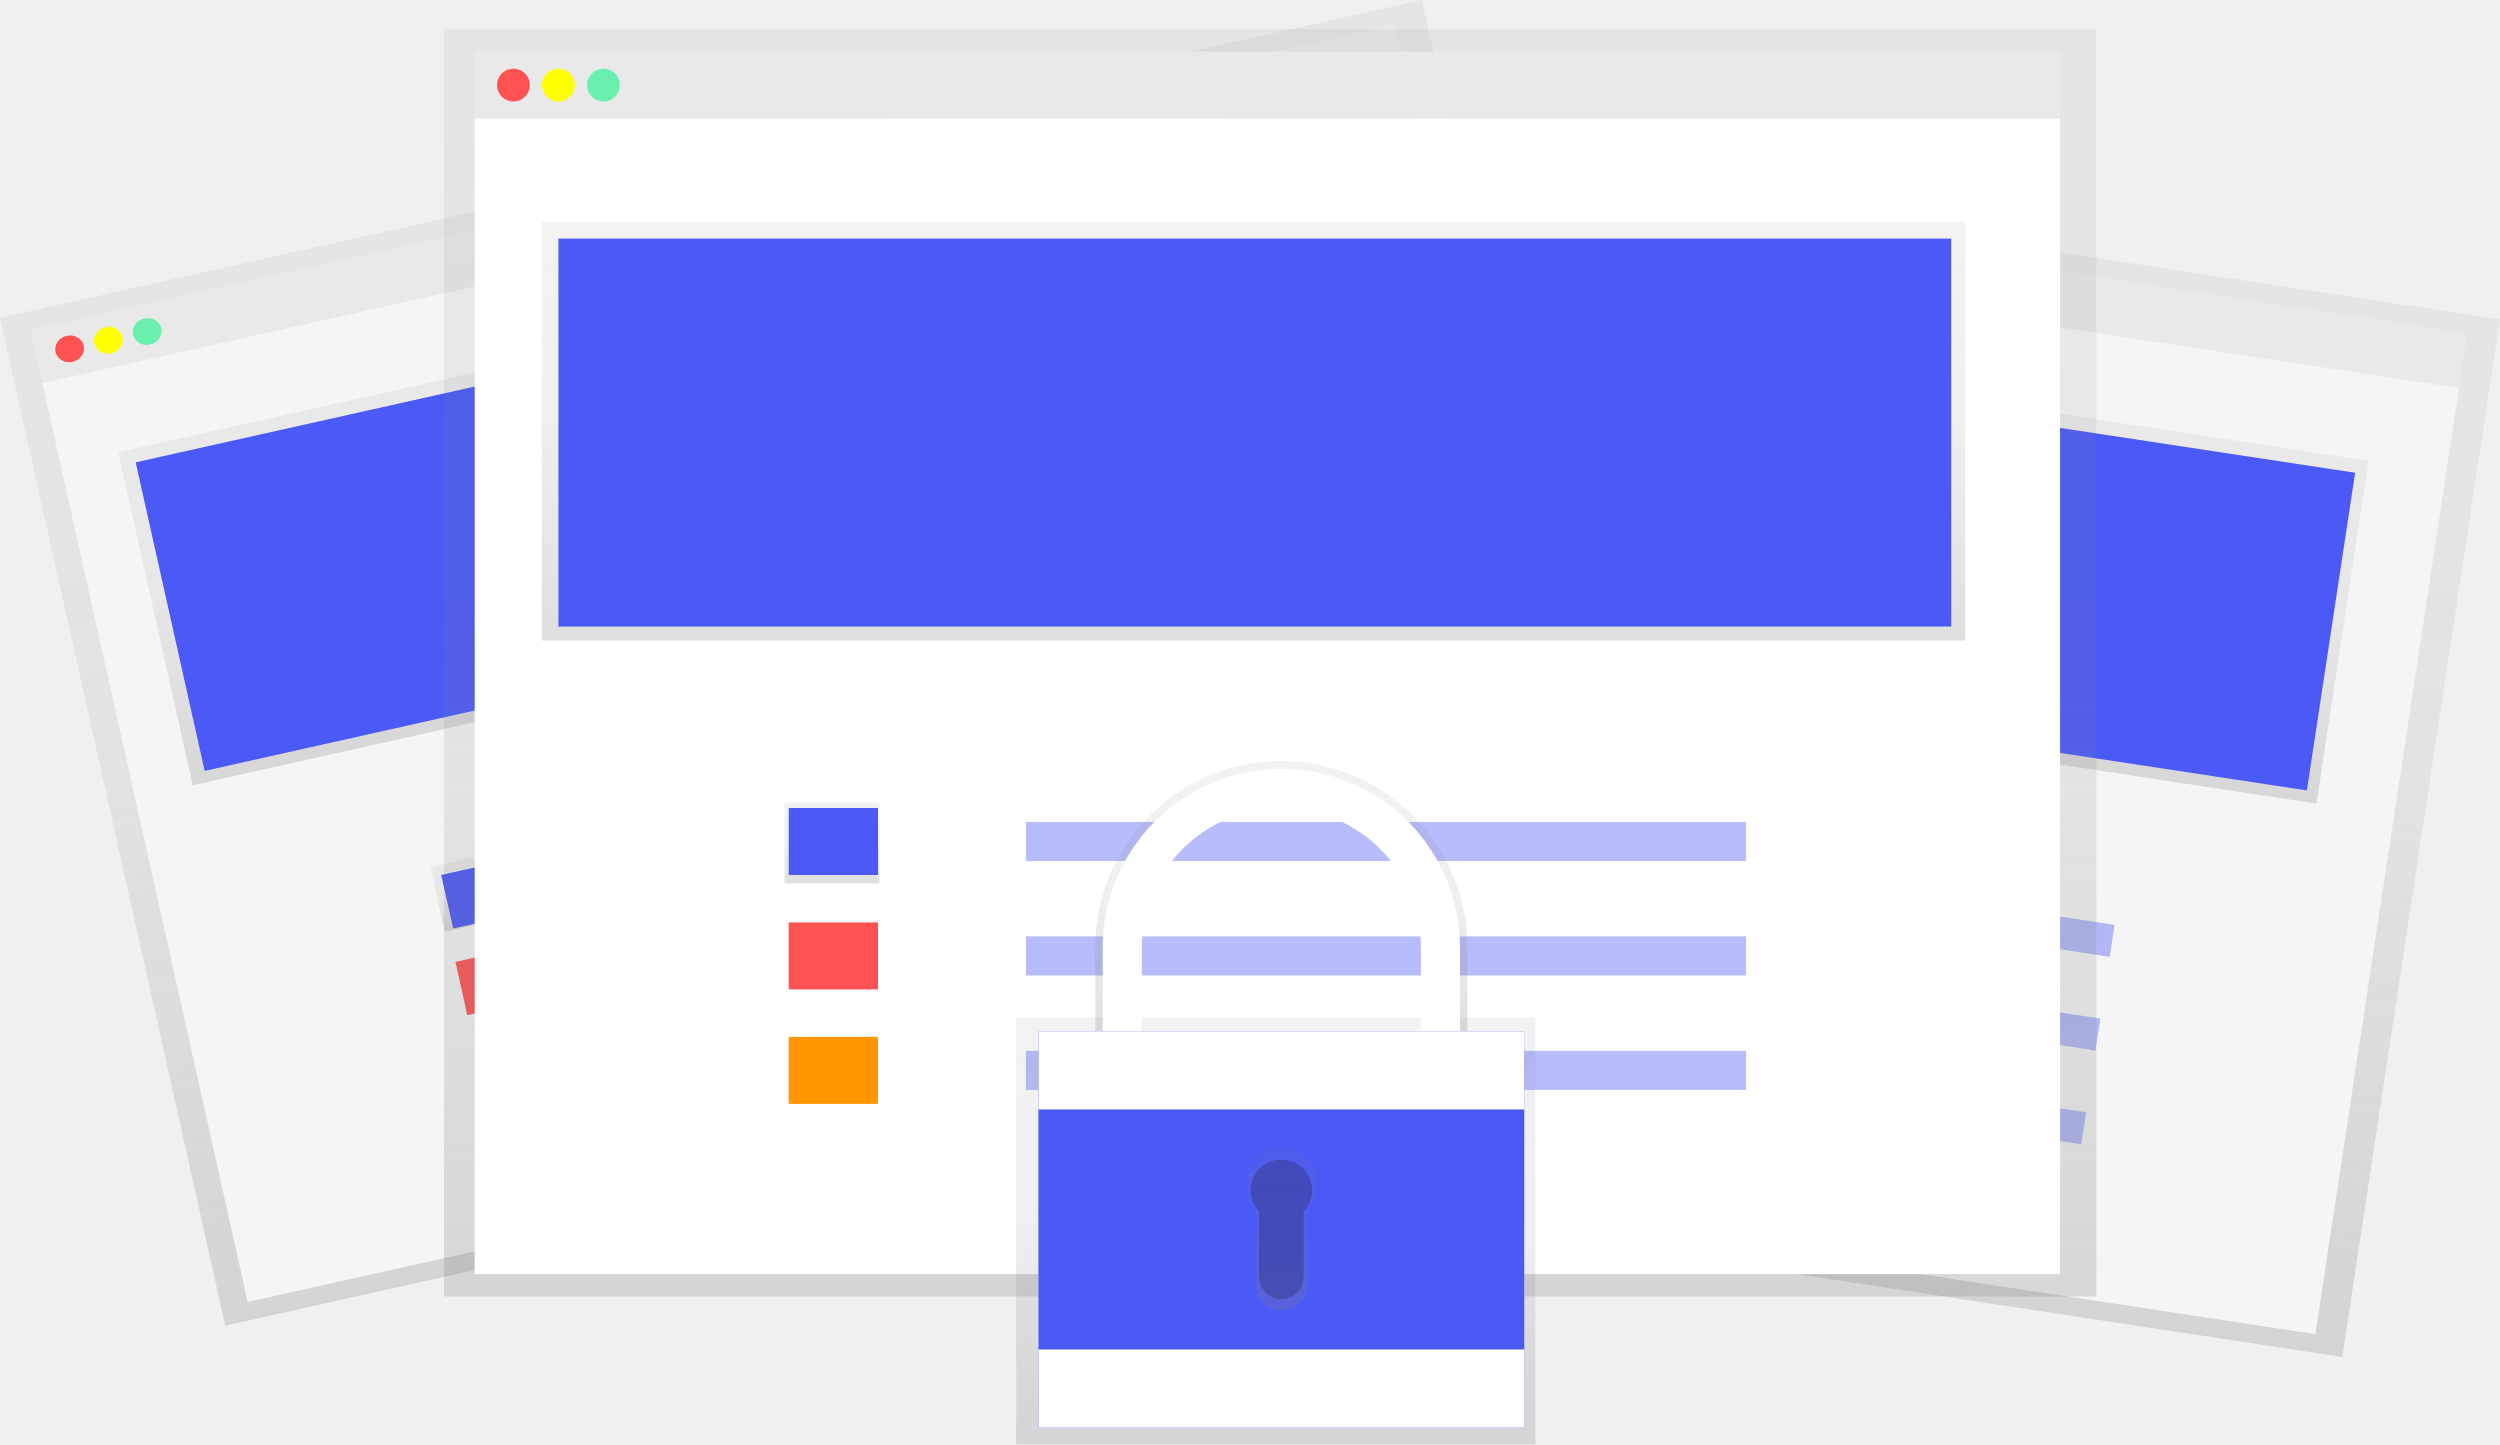
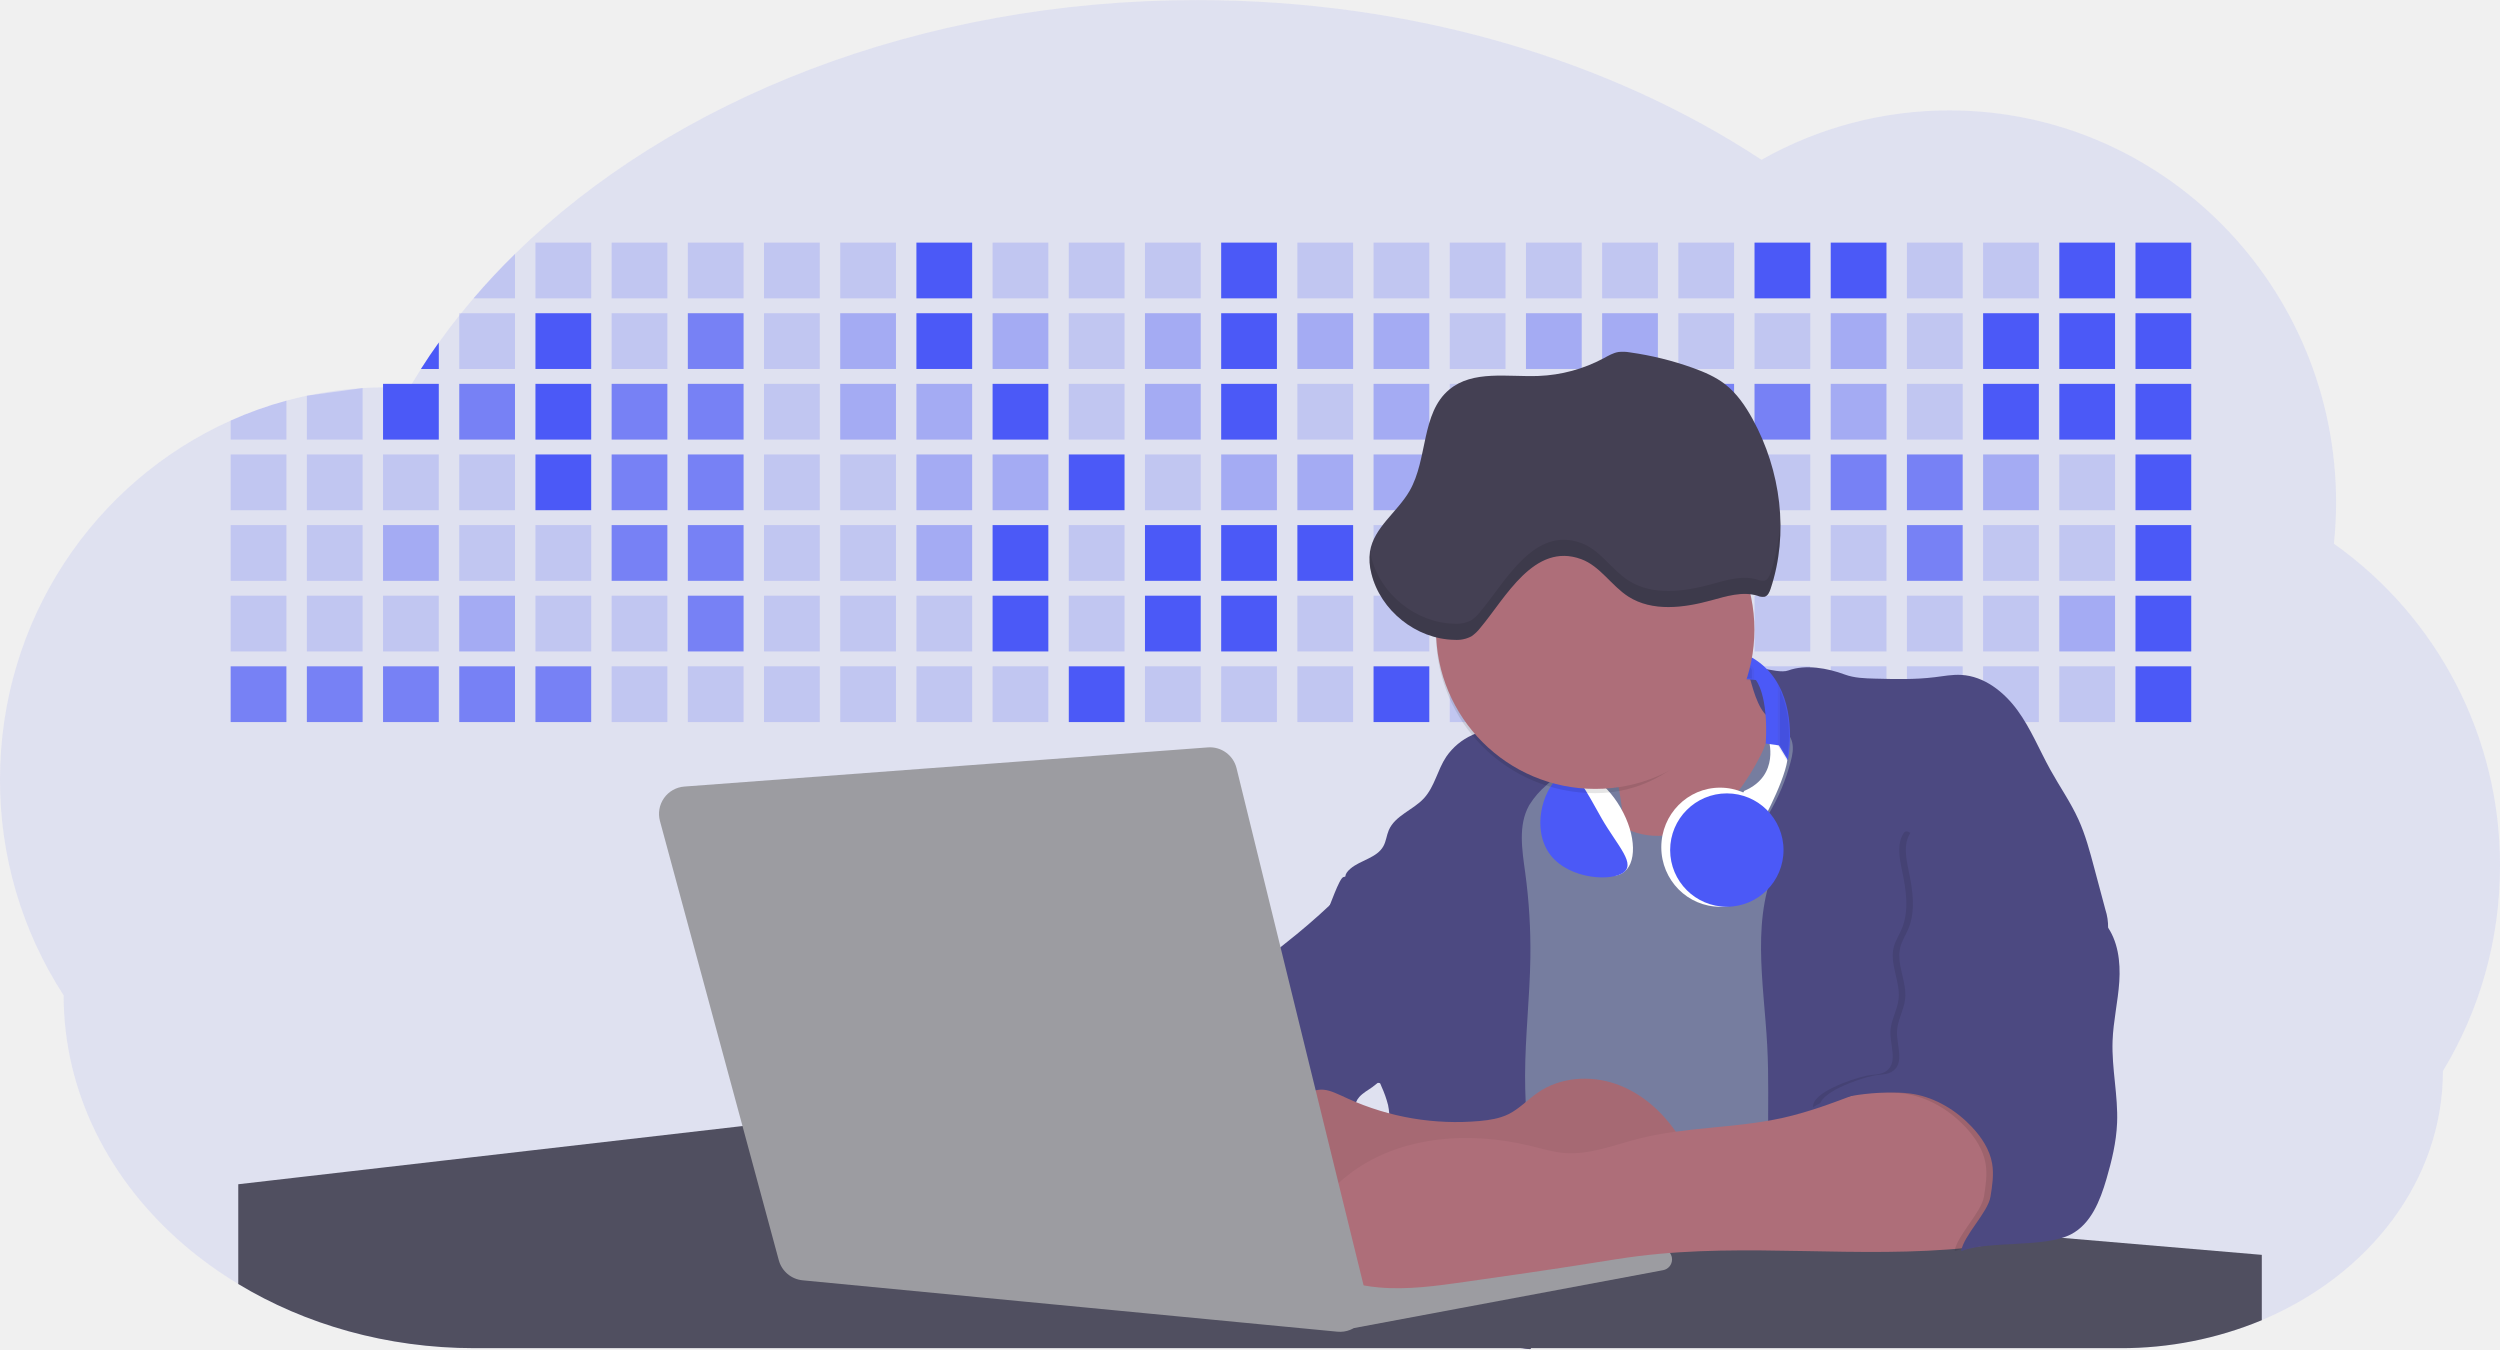
- <svg xmlns="http://www.w3.org/2000/svg" xmlns:xlink="http://www.w3.org/1999/xlink" id="ffa0e257-4b46-4632-a8d6-93195cbf254d" data-name="Layer 1" width="895.68" height="517.48" viewBox="0 0 895.68 517.48">
-   <defs>
-     <linearGradient id="74471b12-b6be-488b-b2aa-2815e91483d9" x1="790.94" y1="640.76" x2="790.94" y2="264.76" gradientTransform="translate(1229.99 -336.2) rotate(90)" gradientUnits="userSpaceOnUse">
-       <stop offset="0" stop-color="gray" stop-opacity="0.25" />
-       <stop offset="0.54" stop-color="gray" stop-opacity="0.12" />
-       <stop offset="1" stop-color="gray" stop-opacity="0.1" />
-     </linearGradient>
-     <linearGradient id="f5c756da-9879-448e-9194-9478f83d355f" x1="785.97" y1="446.14" x2="785.97" y2="321.91" gradientTransform="translate(1166.67 -399.94) rotate(90)" xlink:href="#74471b12-b6be-488b-b2aa-2815e91483d9" />
-     <linearGradient id="5c9be04e-db0f-4829-87c1-2cfa193e30b8" x1="660.92" y1="518.19" x2="660.92" y2="494.17" gradientTransform="translate(1146.84 -172.9) rotate(90)" xlink:href="#74471b12-b6be-488b-b2aa-2815e91483d9" />
-     <linearGradient id="b92f3a53-b4d2-4abd-916c-aeb632188996" x1="433.66" y1="605.23" x2="433.66" y2="235.23" gradientTransform="translate(13.58 8.51)" xlink:href="#74471b12-b6be-488b-b2aa-2815e91483d9" />
-     <linearGradient id="44577794-7f8e-40ae-89fc-019e5bfac17e" x1="428.36" y1="413.71" x2="428.36" y2="291.46" gradientTransform="translate(-1.05 11.3)" xlink:href="#74471b12-b6be-488b-b2aa-2815e91483d9" />
-     <linearGradient id="666bb7d3-84d0-4835-ad07-c313c2384f21" x1="295.22" y1="484.61" x2="295.22" y2="460.98" gradientTransform="translate(28.38 37.45)" xlink:href="#74471b12-b6be-488b-b2aa-2815e91483d9" />
-     <linearGradient id="59939605-05af-4a9a-9980-f700897f3f8b" x1="455.07" y1="464.48" x2="455.07" y2="10.48" gradientTransform="matrix(1, 0, 0, 1, 0, 0)" xlink:href="#74471b12-b6be-488b-b2aa-2815e91483d9" />
-     <linearGradient id="6c0ba2ee-2d81-48f4-b4cf-f21b525fcc13" x1="449.07" y1="229.48" x2="449.07" y2="79.48" gradientTransform="matrix(1, 0, 0, 1, 0, 0)" xlink:href="#74471b12-b6be-488b-b2aa-2815e91483d9" />
-     <linearGradient id="45b0c09d-2995-447e-8cb2-7f6b59b5e20c" x1="298.07" y1="316.48" x2="298.07" y2="287.48" gradientTransform="matrix(1, 0, 0, 1, 0, 0)" xlink:href="#74471b12-b6be-488b-b2aa-2815e91483d9" />
-     <linearGradient id="e5b0a96a-81f6-4370-afe3-5a7d6a35b55e" x1="457.07" y1="517.48" x2="457.07" y2="364.48" gradientTransform="matrix(1, 0, 0, 1, 0, 0)" xlink:href="#74471b12-b6be-488b-b2aa-2815e91483d9" />
-     <linearGradient id="a1850e5a-cf77-4889-926a-0125112ab273" x1="611.23" y1="564.74" x2="611.23" y2="464.74" gradientTransform="matrix(1, 0, 0, 1, 0, 0)" xlink:href="#74471b12-b6be-488b-b2aa-2815e91483d9" />
-     <linearGradient id="66998849-614e-4d8a-b9ff-f14bbc588ed8" x1="611.23" y1="660.74" x2="611.23" y2="602.74" gradientTransform="matrix(1, 0, 0, 1, 0, 0)" xlink:href="#74471b12-b6be-488b-b2aa-2815e91483d9" />
-   </defs>
-   <rect x="792.23" y="49.92" width="19.88" height="470.41" transform="translate(247.6 844.09) rotate(-81.36)" fill="#f5f5f5" />
-   <rect x="589.23" y="209.59" width="376" height="490.29" transform="translate(58.72 963.57) rotate(-81.36)" fill="url(#74471b12-b6be-488b-b2aa-2815e91483d9)" />
-   <rect x="603.48" y="229.23" width="342.87" height="470.41" transform="translate(47.16 969.52) rotate(-81.36)" fill="#f5f5f5" />
-   <circle cx="580.99" cy="251.51" r="4.86" transform="translate(92.88 596.86) rotate(-81.36)" fill="#ff5252" />
-   <circle cx="594.2" cy="253.52" r="4.86" transform="translate(102.12 611.62) rotate(-81.36)" fill="#ff0" />
-   <circle cx="607.41" cy="255.53" r="4.86" transform="translate(111.36 626.39) rotate(-81.36)" fill="#69f0ae" />
-   <rect x="720.53" y="174.84" width="124.23" height="422.38" transform="translate(131.25 910.54) rotate(-81.36)" fill="url(#f5c756da-9879-448e-9194-9478f83d355f)" />
-   <rect x="576.36" y="328.95" width="413.27" height="115.12" transform="translate(-85.2 -304.51) rotate(8.64)" fill="#4b59f7" />
-   <rect x="628.65" y="473.94" width="24.02" height="28.16" transform="translate(-90.24 856.82) rotate(-81.36)" fill="url(#5c9be04e-db0f-4829-87c1-2cfa193e30b8)" />
-   <rect x="627.88" y="477.73" width="26.5" height="19.88" transform="translate(-71.61 -282.05) rotate(8.64)" fill="#4b59f7" />
-   <rect x="622.77" y="511.3" width="26.5" height="19.88" transform="translate(-66.63 -280.9) rotate(8.64)" fill="#ff5252" />
-   <rect x="617.67" y="544.87" width="26.5" height="19.88" transform="translate(-61.64 -279.75) rotate(8.64)" fill="#ff9800" />
-   <rect x="696.41" y="506.51" width="213.67" height="11.59" transform="translate(-66.07 -306.13) rotate(8.64)" fill="#4b59f7" opacity="0.4" />
-   <rect x="691.31" y="540.08" width="213.67" height="11.59" transform="translate(-61.09 -304.98) rotate(8.64)" fill="#4b59f7" opacity="0.4" />
-   <rect x="686.21" y="573.65" width="213.67" height="11.59" transform="translate(-56.1 -303.83) rotate(8.64)" fill="#4b59f7" opacity="0.4" />
-   <rect x="159.15" y="254.51" width="500.84" height="19.56" transform="translate(-199.95 -95.55) rotate(-12.6)" fill="#f5f5f5" />
-   <rect x="186.23" y="243.74" width="522" height="370" transform="translate(-234.92 -83.38) rotate(-12.6)" fill="url(#b92f3a53-b4d2-4abd-916c-aeb632188996)" />
-   <rect x="198.08" y="269.78" width="500.84" height="337.4" transform="translate(-237.01 -82.86) rotate(-12.6)" fill="#f5f5f5" />
-   <ellipse cx="177.11" cy="316.25" rx="5.17" ry="4.78" transform="translate(-216.88 -145.01) rotate(-12.6)" fill="#ff5252" />
-   <ellipse cx="191" cy="313.15" rx="5.17" ry="4.78" transform="translate(-215.87 -142.05) rotate(-12.6)" fill="#ff0" />
-   <ellipse cx="204.88" cy="310.05" rx="5.17" ry="4.78" transform="translate(-214.86 -139.1) rotate(-12.6)" fill="#69f0ae" />
-   <rect x="202.46" y="302.76" width="449.7" height="122.25" transform="translate(-221.25 -89.28) rotate(-12.6)" fill="url(#44577794-7f8e-40ae-89fc-019e5bfac17e)" />
-   <rect x="207.83" y="307.54" width="440" height="113.28" transform="translate(-221.3 -89.16) rotate(-12.6)" fill="#4b59f7" />
-   <rect x="308.61" y="498.42" width="29.98" height="23.63" transform="translate(-255.67 -108.38) rotate(-12.6)" fill="url(#666bb7d3-84d0-4835-ad07-c313c2384f21)" />
-   <rect x="309.83" y="499.96" width="28.22" height="19.56" transform="matrix(0.98, -0.22, 0.22, 0.98, -255.56, -108.32)" fill="#4b59f7" />
-   <rect x="317.12" y="532.57" width="28.22" height="19.56" transform="translate(-262.49 -105.94) rotate(-12.6)" fill="#ff5252" />
-   <rect x="324.41" y="565.18" width="28.22" height="19.56" transform="matrix(0.98, -0.22, 0.22, 0.98, -269.43, -103.57)" fill="#ff9800" />
-   <rect x="380.57" y="465.95" width="227.49" height="11.41" transform="translate(-243.14 -72.07) rotate(-12.6)" fill="#4b59f7" opacity="0.4" />
-   <rect x="387.86" y="498.56" width="227.49" height="11.41" transform="translate(-250.08 -69.69) rotate(-12.6)" fill="#4b59f7" opacity="0.4" />
-   <rect x="395.15" y="531.17" width="227.49" height="11.41" transform="translate(-257.02 -67.32) rotate(-12.6)" fill="#4b59f7" opacity="0.4" />
-   <rect x="170.07" y="18.48" width="568" height="24" fill="#f5f5f5" />
-   <rect x="159.07" y="10.48" width="592" height="454" fill="url(#59939605-05af-4a9a-9980-f700897f3f8b)" />
-   <rect x="170.07" y="42.48" width="568" height="414" fill="#fff" />
-   <circle cx="183.94" cy="30.48" r="5.87" fill="#ff5252" />
-   <circle cx="200.07" cy="30.48" r="5.87" fill="#ff0" />
-   <circle cx="216.2" cy="30.48" r="5.87" fill="#69f0ae" />
-   <rect x="194.07" y="79.48" width="510" height="150" fill="url(#6c0ba2ee-2d81-48f4-b4cf-f21b525fcc13)" />
-   <rect x="200.07" y="85.48" width="499" height="139" fill="#4b59f7" />
-   <rect x="281.07" y="287.48" width="34" height="29" fill="url(#45b0c09d-2995-447e-8cb2-7f6b59b5e20c)" />
-   <rect x="282.57" y="289.48" width="32" height="24" fill="#4b59f7" />
-   <rect x="282.57" y="330.48" width="32" height="24" fill="#ff5252" />
-   <rect x="282.57" y="371.48" width="32" height="24" fill="#ff9800" />
-   <rect x="367.57" y="294.48" width="258" height="14" fill="#4b59f7" opacity="0.4" />
-   <rect x="367.57" y="335.48" width="258" height="14" fill="#4b59f7" opacity="0.4" />
-   <rect x="367.57" y="376.48" width="258" height="14" fill="#4b59f7" opacity="0.4" />
-   <rect x="364.07" y="364.48" width="186" height="153" fill="url(#e5b0a96a-81f6-4370-afe3-5a7d6a35b55e)" />
-   <path d="M559.15,531.41a52.08,52.08,0,0,1,104.17,0v33.33H677.9V531.41a66.67,66.67,0,1,0-133.33,0v33.33h14.58Z" transform="translate(-152.16 -191.26)" fill="url(#a1850e5a-cf77-4889-926a-0125112ab273)" />
-   <path d="M561.23,530.74a50,50,0,0,1,100,0v32h14v-32a64,64,0,0,0-128,0v32h14Z" transform="translate(-152.16 -191.26)" fill="#fff" />
-   <rect x="372.07" y="369.48" width="174" height="142" fill="#4b59f7" />
-   <rect x="372.07" y="369.48" width="174" height="142" fill="#fff" />
-   <rect x="372.07" y="397.48" width="174" height="86" fill="#4b59f7" />
-   <path d="M624,615.5a12.76,12.76,0,1,0-22,8.74v27.22a9.28,9.28,0,0,0,18.56,0V624.24A12.7,12.7,0,0,0,624,615.5Z" transform="translate(-152.16 -191.26)" fill="url(#66998849-614e-4d8a-b9ff-f14bbc588ed8)" />
-   <path d="M622.23,617.74a11,11,0,1,0-19,7.53v23.47a8,8,0,1,0,16,0V625.27A11,11,0,0,0,622.23,617.74Z" transform="translate(-152.16 -191.26)" opacity="0.2" />
+ <svg xmlns="http://www.w3.org/2000/svg" id="aa7bae02-e79e-4d6b-a496-aba15f39787c" data-name="Layer 1" width="1144" height="617.32" viewBox="0 0 1144 617.32">
+   <path d="M1172,537.57a181.92,181.92,0,0,1-6.85,49.6,180.06,180.06,0,0,1-19.27,44.28c0,50.1-33.82,93.4-82.91,114a167.3,167.3,0,0,1-64.73,12.8H245.17c-40.25,0-77.55-10.86-108.14-29.36A185.76,185.76,0,0,1,112.2,711c-34-29.22-55.08-69.6-55.08-114.2A180.5,180.5,0,0,1,28,498.08c0-73.36,43.39-136.44,105.55-164.29a174.52,174.52,0,0,1,25.51-9.12q4.63-1.26,9.36-2.26a175.39,175.39,0,0,1,25.51-3.5q4.65-.29,9.35-.33H205c3.46,0,6.89.12,10.3.32l1.12-1.9q2.06-3.44,4.22-6.81,3.9-6.14,8.18-12.1,4.48-6.29,9.35-12.38l.83-1q2.76-3.44,5.64-6.8,9-10.49,19-20.35c72.11-70.68,185.08-116.18,312.08-116.18,98.82,0,189.15,27.55,258.34,73.07A174.18,174.18,0,0,1,920,191.86c97.74,0,177,80.37,177,179.51a184.9,184.9,0,0,1-1,18.78A180,180,0,0,1,1172,537.57Z" transform="translate(-28 -141.34)" fill="#4b59f7" opacity="0.1" />
+   <path d="M263.66,257.52v20.35h-19Q253.59,267.39,263.66,257.52Z" transform="translate(-28 -141.34)" fill="#4b59f7" opacity="0.2" />
+   <rect x="245.02" y="111.02" width="25.51" height="25.51" fill="#4b59f7" opacity="0.2" />
+   <rect x="279.88" y="111.02" width="25.51" height="25.51" fill="#4b59f7" opacity="0.2" />
+   <rect x="314.75" y="111.02" width="25.51" height="25.51" fill="#4b59f7" opacity="0.2" />
+   <rect x="349.61" y="111.02" width="25.51" height="25.51" fill="#4b59f7" opacity="0.2" />
+   <rect x="384.48" y="111.02" width="25.51" height="25.51" fill="#4b59f7" opacity="0.2" />
+   <rect x="419.35" y="111.02" width="25.51" height="25.51" fill="#4b59f7" />
+   <rect x="454.21" y="111.02" width="25.51" height="25.51" fill="#4b59f7" opacity="0.2" />
+   <rect x="489.08" y="111.02" width="25.51" height="25.51" fill="#4b59f7" opacity="0.2" />
+   <rect x="523.94" y="111.02" width="25.51" height="25.51" fill="#4b59f7" opacity="0.2" />
+   <rect x="558.81" y="111.02" width="25.51" height="25.51" fill="#4b59f7" />
+   <rect x="593.68" y="111.02" width="25.51" height="25.51" fill="#4b59f7" opacity="0.2" />
+   <rect x="628.54" y="111.02" width="25.51" height="25.51" fill="#4b59f7" opacity="0.2" />
+   <rect x="663.41" y="111.02" width="25.51" height="25.51" fill="#4b59f7" opacity="0.2" />
+   <rect x="698.28" y="111.02" width="25.51" height="25.51" fill="#4b59f7" opacity="0.2" />
+   <rect x="733.14" y="111.02" width="25.51" height="25.51" fill="#4b59f7" opacity="0.2" />
+   <rect x="768.01" y="111.02" width="25.51" height="25.51" fill="#4b59f7" opacity="0.2" />
+   <rect x="802.87" y="111.02" width="25.51" height="25.51" fill="#4b59f7" />
+   <rect x="837.74" y="111.02" width="25.51" height="25.51" fill="#4b59f7" />
+   <rect x="872.61" y="111.02" width="25.51" height="25.51" fill="#4b59f7" opacity="0.2" />
+   <rect x="907.47" y="111.02" width="25.51" height="25.51" fill="#4b59f7" opacity="0.2" />
+   <rect x="942.34" y="111.02" width="25.51" height="25.51" fill="#4b59f7" />
+   <rect x="977.2" y="111.02" width="25.51" height="25.51" fill="#4b59f7" />
+   <path d="M228.8,298.08v12.1h-8.18Q224.52,304,228.8,298.08Z" transform="translate(-28 -141.34)" fill="#4b59f7" />
+   <rect x="210.15" y="143.33" width="25.51" height="25.51" fill="#4b59f7" opacity="0.2" />
+   <rect x="245.02" y="143.33" width="25.51" height="25.51" fill="#4b59f7" />
+   <rect x="279.88" y="143.33" width="25.51" height="25.51" fill="#4b59f7" opacity="0.2" />
+   <rect x="314.75" y="143.33" width="25.51" height="25.51" fill="#4b59f7" opacity="0.7" />
+   <rect x="349.61" y="143.33" width="25.51" height="25.51" fill="#4b59f7" opacity="0.2" />
+   <rect x="384.48" y="143.33" width="25.51" height="25.51" fill="#4b59f7" opacity="0.4" />
+   <rect x="419.35" y="143.33" width="25.51" height="25.51" fill="#4b59f7" />
+   <rect x="454.21" y="143.33" width="25.51" height="25.51" fill="#4b59f7" opacity="0.4" />
+   <rect x="489.08" y="143.33" width="25.51" height="25.51" fill="#4b59f7" opacity="0.2" />
+   <rect x="523.94" y="143.33" width="25.51" height="25.51" fill="#4b59f7" opacity="0.4" />
+   <rect x="558.81" y="143.33" width="25.51" height="25.51" fill="#4b59f7" />
+   <rect x="593.68" y="143.33" width="25.51" height="25.51" fill="#4b59f7" opacity="0.4" />
+   <rect x="628.54" y="143.33" width="25.51" height="25.51" fill="#4b59f7" opacity="0.4" />
+   <rect x="663.41" y="143.33" width="25.51" height="25.51" fill="#4b59f7" opacity="0.2" />
+   <rect x="698.28" y="143.33" width="25.51" height="25.51" fill="#4b59f7" opacity="0.4" />
+   <rect x="733.14" y="143.33" width="25.51" height="25.51" fill="#4b59f7" opacity="0.4" />
+   <rect x="768.01" y="143.33" width="25.51" height="25.51" fill="#4b59f7" opacity="0.2" />
+   <rect x="802.87" y="143.33" width="25.51" height="25.51" fill="#4b59f7" opacity="0.2" />
+   <rect x="837.74" y="143.33" width="25.51" height="25.51" fill="#4b59f7" opacity="0.4" />
+   <rect x="872.61" y="143.33" width="25.51" height="25.51" fill="#4b59f7" opacity="0.2" />
+   <rect x="907.47" y="143.33" width="25.51" height="25.51" fill="#4b59f7" />
+   <rect x="942.34" y="143.33" width="25.51" height="25.51" fill="#4b59f7" />
+   <rect x="977.2" y="143.33" width="25.51" height="25.51" fill="#4b59f7" />
+   <path d="M159.06,324.67V342.5H133.55v-8.71A174.52,174.52,0,0,1,159.06,324.67Z" transform="translate(-28 -141.34)" fill="#4b59f7" opacity="0.2" />
+   <polygon points="165.93 177.57 165.93 201.16 140.42 201.16 140.42 181.07 165.93 177.57" fill="#4b59f7" opacity="0.2" />
+   <rect x="175.28" y="175.65" width="25.51" height="25.51" fill="#4b59f7" />
+   <rect x="210.15" y="175.65" width="25.51" height="25.51" fill="#4b59f7" opacity="0.7" />
+   <rect x="245.02" y="175.65" width="25.51" height="25.51" fill="#4b59f7" />
+   <rect x="279.88" y="175.65" width="25.51" height="25.51" fill="#4b59f7" opacity="0.7" />
+   <rect x="314.75" y="175.65" width="25.51" height="25.51" fill="#4b59f7" opacity="0.7" />
+   <rect x="349.61" y="175.65" width="25.51" height="25.51" fill="#4b59f7" opacity="0.2" />
+   <rect x="384.48" y="175.65" width="25.51" height="25.51" fill="#4b59f7" opacity="0.4" />
+   <rect x="419.35" y="175.65" width="25.51" height="25.51" fill="#4b59f7" opacity="0.4" />
+   <rect x="454.21" y="175.65" width="25.51" height="25.51" fill="#4b59f7" />
+   <rect x="489.08" y="175.65" width="25.51" height="25.51" fill="#4b59f7" opacity="0.2" />
+   <rect x="523.94" y="175.65" width="25.51" height="25.51" fill="#4b59f7" opacity="0.4" />
+   <rect x="558.81" y="175.65" width="25.51" height="25.51" fill="#4b59f7" />
+   <rect x="593.68" y="175.65" width="25.51" height="25.51" fill="#4b59f7" opacity="0.2" />
+   <rect x="628.54" y="175.65" width="25.51" height="25.51" fill="#4b59f7" opacity="0.4" />
+   <rect x="663.41" y="175.65" width="25.51" height="25.51" fill="#4b59f7" opacity="0.2" />
+   <rect x="698.28" y="175.65" width="25.51" height="25.51" fill="#4b59f7" />
+   <rect x="733.14" y="175.65" width="25.51" height="25.51" fill="#4b59f7" opacity="0.2" />
+   <rect x="768.01" y="175.65" width="25.51" height="25.51" fill="#4b59f7" opacity="0.7" />
+   <rect x="802.87" y="175.65" width="25.51" height="25.51" fill="#4b59f7" opacity="0.7" />
+   <rect x="837.74" y="175.65" width="25.51" height="25.51" fill="#4b59f7" opacity="0.4" />
+   <rect x="872.61" y="175.65" width="25.51" height="25.51" fill="#4b59f7" opacity="0.2" />
+   <rect x="907.47" y="175.65" width="25.51" height="25.51" fill="#4b59f7" />
+   <rect x="942.34" y="175.65" width="25.51" height="25.51" fill="#4b59f7" />
+   <rect x="977.2" y="175.65" width="25.51" height="25.51" fill="#4b59f7" />
+   <rect x="105.55" y="207.96" width="25.51" height="25.51" fill="#4b59f7" opacity="0.2" />
+   <rect x="140.42" y="207.96" width="25.51" height="25.51" fill="#4b59f7" opacity="0.2" />
+   <rect x="175.28" y="207.96" width="25.51" height="25.51" fill="#4b59f7" opacity="0.2" />
+   <rect x="210.15" y="207.96" width="25.51" height="25.51" fill="#4b59f7" opacity="0.2" />
+   <rect x="245.02" y="207.96" width="25.51" height="25.51" fill="#4b59f7" />
+   <rect x="279.88" y="207.96" width="25.51" height="25.51" fill="#4b59f7" opacity="0.7" />
+   <rect x="314.75" y="207.96" width="25.51" height="25.51" fill="#4b59f7" opacity="0.7" />
+   <rect x="349.61" y="207.96" width="25.51" height="25.51" fill="#4b59f7" opacity="0.2" />
+   <rect x="384.48" y="207.96" width="25.51" height="25.51" fill="#4b59f7" opacity="0.2" />
+   <rect x="419.35" y="207.96" width="25.51" height="25.51" fill="#4b59f7" opacity="0.4" />
+   <rect x="454.21" y="207.96" width="25.51" height="25.51" fill="#4b59f7" opacity="0.4" />
+   <rect x="489.08" y="207.96" width="25.51" height="25.51" fill="#4b59f7" />
+   <rect x="523.94" y="207.96" width="25.51" height="25.51" fill="#4b59f7" opacity="0.2" />
+   <rect x="558.81" y="207.96" width="25.51" height="25.51" fill="#4b59f7" opacity="0.4" />
+   <rect x="593.68" y="207.96" width="25.51" height="25.51" fill="#4b59f7" opacity="0.4" />
+   <rect x="628.54" y="207.96" width="25.51" height="25.51" fill="#4b59f7" opacity="0.4" />
+   <rect x="663.41" y="207.96" width="25.51" height="25.51" fill="#4b59f7" opacity="0.4" />
+   <rect x="698.28" y="207.96" width="25.51" height="25.51" fill="#4b59f7" opacity="0.2" />
+   <rect x="733.14" y="207.96" width="25.51" height="25.51" fill="#4b59f7" opacity="0.2" />
+   <rect x="768.01" y="207.96" width="25.51" height="25.51" fill="#4b59f7" opacity="0.2" />
+   <rect x="802.87" y="207.96" width="25.51" height="25.51" fill="#4b59f7" opacity="0.2" />
+   <rect x="837.74" y="207.96" width="25.51" height="25.51" fill="#4b59f7" opacity="0.7" />
+   <rect x="872.61" y="207.96" width="25.51" height="25.51" fill="#4b59f7" opacity="0.7" />
+   <rect x="907.47" y="207.96" width="25.51" height="25.51" fill="#4b59f7" opacity="0.4" />
+   <rect x="942.34" y="207.96" width="25.51" height="25.51" fill="#4b59f7" opacity="0.2" />
+   <rect x="977.2" y="207.96" width="25.51" height="25.51" fill="#4b59f7" />
+   <rect x="105.55" y="240.28" width="25.51" height="25.51" fill="#4b59f7" opacity="0.2" />
+   <rect x="140.42" y="240.28" width="25.51" height="25.51" fill="#4b59f7" opacity="0.2" />
+   <rect x="175.28" y="240.28" width="25.51" height="25.51" fill="#4b59f7" opacity="0.4" />
+   <rect x="210.15" y="240.28" width="25.51" height="25.51" fill="#4b59f7" opacity="0.2" />
+   <rect x="245.02" y="240.28" width="25.51" height="25.51" fill="#4b59f7" opacity="0.2" />
+   <rect x="279.88" y="240.28" width="25.51" height="25.51" fill="#4b59f7" opacity="0.7" />
+   <rect x="314.75" y="240.28" width="25.51" height="25.51" fill="#4b59f7" opacity="0.7" />
+   <rect x="349.61" y="240.28" width="25.51" height="25.51" fill="#4b59f7" opacity="0.2" />
+   <rect x="384.48" y="240.28" width="25.51" height="25.51" fill="#4b59f7" opacity="0.2" />
+   <rect x="419.35" y="240.28" width="25.51" height="25.51" fill="#4b59f7" opacity="0.4" />
+   <rect x="454.21" y="240.28" width="25.51" height="25.51" fill="#4b59f7" />
+   <rect x="489.08" y="240.28" width="25.51" height="25.51" fill="#4b59f7" opacity="0.2" />
+   <rect x="523.94" y="240.28" width="25.51" height="25.51" fill="#4b59f7" />
+   <rect x="558.81" y="240.28" width="25.51" height="25.51" fill="#4b59f7" />
+   <rect x="593.68" y="240.28" width="25.51" height="25.51" fill="#4b59f7" />
+   <rect x="628.54" y="240.28" width="25.51" height="25.51" fill="#4b59f7" opacity="0.2" />
+   <rect x="663.41" y="240.28" width="25.51" height="25.51" fill="#4b59f7" />
+   <rect x="698.28" y="240.28" width="25.51" height="25.51" fill="#4b59f7" opacity="0.2" />
+   <rect x="733.14" y="240.28" width="25.51" height="25.51" fill="#4b59f7" opacity="0.2" />
+   <rect x="768.01" y="240.28" width="25.51" height="25.51" fill="#4b59f7" opacity="0.2" />
+   <rect x="802.87" y="240.28" width="25.51" height="25.51" fill="#4b59f7" opacity="0.2" />
+   <rect x="837.74" y="240.28" width="25.51" height="25.51" fill="#4b59f7" opacity="0.2" />
+   <rect x="872.61" y="240.28" width="25.51" height="25.51" fill="#4b59f7" opacity="0.7" />
+   <rect x="907.47" y="240.28" width="25.51" height="25.51" fill="#4b59f7" opacity="0.2" />
+   <rect x="942.34" y="240.28" width="25.51" height="25.51" fill="#4b59f7" opacity="0.2" />
+   <rect x="977.2" y="240.28" width="25.51" height="25.51" fill="#4b59f7" />
+   <rect x="105.55" y="272.59" width="25.51" height="25.51" fill="#4b59f7" opacity="0.2" />
+   <rect x="140.42" y="272.59" width="25.51" height="25.51" fill="#4b59f7" opacity="0.2" />
+   <rect x="175.28" y="272.59" width="25.51" height="25.51" fill="#4b59f7" opacity="0.2" />
+   <rect x="210.15" y="272.59" width="25.51" height="25.51" fill="#4b59f7" opacity="0.4" />
+   <rect x="245.02" y="272.59" width="25.51" height="25.51" fill="#4b59f7" opacity="0.2" />
+   <rect x="279.88" y="272.59" width="25.51" height="25.51" fill="#4b59f7" opacity="0.2" />
+   <rect x="314.75" y="272.59" width="25.51" height="25.51" fill="#4b59f7" opacity="0.7" />
+   <rect x="349.61" y="272.59" width="25.51" height="25.51" fill="#4b59f7" opacity="0.2" />
+   <rect x="384.48" y="272.59" width="25.51" height="25.51" fill="#4b59f7" opacity="0.2" />
+   <rect x="419.35" y="272.59" width="25.51" height="25.51" fill="#4b59f7" opacity="0.2" />
+   <rect x="454.21" y="272.59" width="25.51" height="25.51" fill="#4b59f7" />
+   <rect x="489.08" y="272.59" width="25.51" height="25.51" fill="#4b59f7" opacity="0.2" />
+   <rect x="523.94" y="272.59" width="25.51" height="25.51" fill="#4b59f7" />
+   <rect x="558.81" y="272.59" width="25.51" height="25.51" fill="#4b59f7" />
+   <rect x="593.68" y="272.59" width="25.51" height="25.51" fill="#4b59f7" opacity="0.2" />
+   <rect x="628.54" y="272.59" width="25.51" height="25.51" fill="#4b59f7" opacity="0.2" />
+   <rect x="663.41" y="272.59" width="25.51" height="25.51" fill="#4b59f7" opacity="0.2" />
+   <rect x="698.28" y="272.59" width="25.51" height="25.51" fill="#4b59f7" opacity="0.2" />
+   <rect x="733.14" y="272.59" width="25.51" height="25.51" fill="#4b59f7" opacity="0.2" />
+   <rect x="768.01" y="272.59" width="25.51" height="25.51" fill="#4b59f7" opacity="0.2" />
+   <rect x="802.87" y="272.59" width="25.51" height="25.51" fill="#4b59f7" opacity="0.2" />
+   <rect x="837.74" y="272.59" width="25.51" height="25.51" fill="#4b59f7" opacity="0.2" />
+   <rect x="872.61" y="272.59" width="25.51" height="25.51" fill="#4b59f7" opacity="0.2" />
+   <rect x="907.47" y="272.59" width="25.51" height="25.51" fill="#4b59f7" opacity="0.2" />
+   <rect x="942.34" y="272.59" width="25.51" height="25.51" fill="#4b59f7" opacity="0.4" />
+   <rect x="977.2" y="272.59" width="25.51" height="25.51" fill="#4b59f7" />
+   <rect x="105.55" y="304.91" width="25.51" height="25.51" fill="#4b59f7" opacity="0.7" />
+   <rect x="140.42" y="304.91" width="25.51" height="25.51" fill="#4b59f7" opacity="0.7" />
+   <rect x="175.28" y="304.91" width="25.51" height="25.51" fill="#4b59f7" opacity="0.7" />
+   <rect x="210.15" y="304.91" width="25.51" height="25.51" fill="#4b59f7" opacity="0.7" />
+   <rect x="245.02" y="304.91" width="25.51" height="25.51" fill="#4b59f7" opacity="0.7" />
+   <rect x="279.88" y="304.91" width="25.51" height="25.51" fill="#4b59f7" opacity="0.2" />
+   <rect x="314.75" y="304.91" width="25.51" height="25.51" fill="#4b59f7" opacity="0.2" />
+   <rect x="349.61" y="304.91" width="25.51" height="25.51" fill="#4b59f7" opacity="0.2" />
+   <rect x="384.48" y="304.91" width="25.51" height="25.51" fill="#4b59f7" opacity="0.2" />
+   <rect x="419.35" y="304.91" width="25.51" height="25.51" fill="#4b59f7" opacity="0.2" />
+   <rect x="454.21" y="304.91" width="25.51" height="25.51" fill="#4b59f7" opacity="0.2" />
+   <rect x="489.08" y="304.91" width="25.51" height="25.51" fill="#4b59f7" />
+   <rect x="523.94" y="304.91" width="25.51" height="25.51" fill="#4b59f7" opacity="0.2" />
+   <rect x="558.81" y="304.91" width="25.51" height="25.51" fill="#4b59f7" opacity="0.2" />
+   <rect x="593.68" y="304.91" width="25.51" height="25.51" fill="#4b59f7" opacity="0.2" />
+   <rect x="628.54" y="304.91" width="25.51" height="25.51" fill="#4b59f7" />
+   <rect x="663.41" y="304.91" width="25.51" height="25.51" fill="#4b59f7" opacity="0.2" />
+   <rect x="698.28" y="304.91" width="25.51" height="25.51" fill="#4b59f7" opacity="0.2" />
+   <rect x="733.14" y="304.91" width="25.51" height="25.51" fill="#4b59f7" opacity="0.2" />
+   <rect x="768.01" y="304.91" width="25.51" height="25.51" fill="#4b59f7" opacity="0.2" />
+   <rect x="802.87" y="304.91" width="25.51" height="25.51" fill="#4b59f7" opacity="0.2" />
+   <rect x="837.74" y="304.91" width="25.51" height="25.51" fill="#4b59f7" opacity="0.2" />
+   <rect x="872.61" y="304.91" width="25.51" height="25.51" fill="#4b59f7" opacity="0.2" />
+   <rect x="907.47" y="304.91" width="25.51" height="25.51" fill="#4b59f7" opacity="0.2" />
+   <rect x="942.34" y="304.91" width="25.51" height="25.51" fill="#4b59f7" opacity="0.2" />
+   <rect x="977.2" y="304.91" width="25.51" height="25.51" fill="#4b59f7" />
+   <circle cx="734.52" cy="363.89" r="34.87" fill="#767d9f" />
+   <path d="M760.71,460.87q5.22,22.78,8.86,45.9c.73,4.58,1.38,9.41-.28,13.74-1.39,3.61-4.22,6.43-6.44,9.59s-3.9,7.21-2.55,10.83,5.29,5.6,9.05,6.62c10.76,2.9,22.23.79,32.94-2.35a53.29,53.29,0,0,0,13.81-5.72c4.54-2.88,8.26-6.88,11.68-11,15.61-18.93,25.83-41.65,35.45-64.23a39.12,39.12,0,0,1-33.11-13.34c-3.94-4.63-6.83-11.08-4.61-16.74-6.51,3.57-14.24,3.81-21.25,6.25a75.49,75.49,0,0,0-12.5,6.15q-7.18,4.15-14.28,8.46C772.07,458.29,767,461.19,760.71,460.87Z" transform="translate(-28 -141.34)" fill="#ae6e79" />
+   <path d="M833.64,487.05c-6.11,11.89-14.06,23.32-25.41,30.4s-26.63,9-38,2c-5.6-3.42-9.84-8.62-14.73-13s-11-8.13-17.57-7.56c-7.24.63-12.91,6.28-17.76,11.69-7.36,8.22-14.47,16.79-19.68,26.52-10,18.7-12.37,40.56-11.93,61.76s3.51,42.29,3.58,63.49c.1,26.08-4.32,51.95-8.79,77.64,41.1-5.06,82.25,6,123.44,10.19,26.36,2.71,52.92,2.65,79.42,2.58,4.66,0,9.62-.12,13.5-2.7a18.2,18.2,0,0,0,5.59-6.64c3.66-6.75,5.13-14.45,6.15-22.06,2.59-19.22,2.67-38.68,2.74-58.08.18-47,.35-94.17-5.62-140.8-1.47-11.47-3.35-23-7.75-33.73s-11.58-20.6-21.62-26.35c-6.45-3.7-21.4-10.14-29-6.41C841.67,460.15,837.73,479.09,833.64,487.05Z" transform="translate(-28 -141.34)" fill="#767d9f" />
+   <path d="M836.68,619.77c-1.55-29-7.86-59.95,5.57-85.69,3.3-6.32-8.54-14.21-4.88-20.33a92.08,92.08,0,0,0,10.06-23.93c.76-2.89,1.37-5.95.65-8.85-1.33-5.29-6.56-8.44-11-11.66-4.9-3.56-7.42-14.41-9-20.28s12.57,1.2,18.26-.89c7.9-2.89,17.94-1.07,25.82,1.86,4.4,1.62,9.18,1.76,13.87,1.88,9.11.24,18.25.47,27.29-.65,4.06-.51,8.13-1.28,12.21-1.05,10.41.59,19.46,7.71,25.62,16.13s10.08,18.23,15.13,27.35c4.21,7.6,9.23,14.78,12.82,22.69,3.18,7,5.19,14.52,7.18,22l5.13,19.19a25.58,25.58,0,0,1,1.26,8.51c-.26,3.07-1.62,5.93-3,8.66A164.12,164.12,0,0,1,971,603.2c-10.79,13.23-23.89,25.16-30.3,41-2.5,6.17-3.89,12.73-5.16,19.27a707.94,707.94,0,0,0-10.9,79.15,174.2,174.2,0,0,0-36.52-12.21,177.61,177.61,0,0,0-19-3c-5.59-.58-12.8.52-18.12-1-8.9-2.53-9.88-17.58-11.23-25.46-2.16-12.55-2.59-25.32-2.67-38C837,648.53,837.45,634.14,836.68,619.77Z" transform="translate(-28 -141.34)" fill="#4c4981" />
+   <path d="M641.23,565.54c4.21,24,8.85,48.07,18,70.62-.23.22-.46.42-.69.62-.81.69-1.65,1.34-2.53,2-2.05,1.44-4.3,2.66-6,4.54a8,8,0,0,0-1.5,2.45,5.48,5.48,0,0,0,0,4.47c-4.77,2.11-10.31,1.46-15.66,1.26-4.61-.17-9.08,0-12.78,2.53-5.14,3.54-6.69,10.34-7.52,16.52q-.46,3.38-.79,6.77-.32,3.15-.52,6.32a188.61,188.61,0,0,0-.19,21q.08,1.92.21,3.84c-16.34-.39-31.23-8.91-45.32-17.19-3.22-1.89-6.54-3.88-8.63-7A15.8,15.8,0,0,1,555,674c0-.51.09-1,.16-1.52a41.58,41.58,0,0,1,2.29-8.68,107.2,107.2,0,0,1,19.19-32.65c3.58-4.18,7.61-8.27,9.28-13.52.73-2.29,1-4.72,1.74-7,3.32-9.88,15.3-14.55,19.4-24.14,1-2.29,1.46-4.8,2.7-7a17.63,17.63,0,0,1,4.25-4.75c.73-.61,1.49-1.2,2.24-1.79q10.54-8.26,20.31-17.45,1.82-1.71,3.6-3.46A59.48,59.48,0,0,0,641.23,565.54Z" transform="translate(-28 -141.34)" fill="#4c4981" />
+   <path d="M742,494.56c-1.44,1.52-3,2.95-4.53,4.37l-.41.37-1.62,1.5a39,39,0,0,0-7.55,8.79l-.17.28c-5.1,9.13-3.21,20.37-1.79,30.74a261.55,261.55,0,0,1,2.37,39c-.26,18-2.38,35.88-2.42,53.86,0,4.08.09,8.15.27,12.23.29,6.63.79,13.25,1.39,19.87.65,7.26,1.43,14.51,2.16,21.76.58,5.61,1.13,11.21,1.59,16.81.23,2.9.45,5.79.63,8.69.21,3.4.38,6.81.48,10.21h0c.07,2.16.11,4.31.11,6.47,0,1.23,0,2.45,0,3.67q0,3.51-.19,7-.2,4.49-.61,9c-.31,3.27-.86,6.84-3.16,9.14-.14.14-.29.27-.44.4l-3.24-.4a332.72,332.72,0,0,0-67.3-1.2c.49-3.38.94-6.75,1.38-10.14.2-1.6.4-3.21.59-4.82q.33-2.76.63-5.52c.23-2,.44-4,.64-6q.78-7.73,1.37-15.47.87-11.29,1.32-22.62.22-5.41.34-10.83.17-6.72.16-13.45,0-6.54-.11-13.1c0-1.44-.06-2.88-.18-4.31a27.35,27.35,0,0,0-.53-3.83,49.87,49.87,0,0,0-3-8.48c-.22-.52-.43-1-.64-1.55-.12-.27-.23-.55-.34-.82,5.76-5.13,9.86-12,13.8-18.76,6.39-10.89,12.93-22.26,14-34.84s-5.18-26.71-17.2-30.55c-3.27-1-6.73-1.28-10.1-1.87-3.18-.56-9.81-1.83-13.49-4.11q-3,3.08-6,6.05a22.15,22.15,0,0,1,2.17-8.71l1.42.07a2.71,2.71,0,0,1-.16-1c0-1.07.74-2.28,2.32-3.62,4.71-4,12.12-4.89,15.09-10.3,1.24-2.25,1.45-4.93,2.45-7.29,2.87-6.73,11.11-9.21,16.07-14.59s6.2-13,10.21-19a28.62,28.62,0,0,1,12-10c.4-.19.81-.38,1.22-.55,8.3-3.55,18.16-4.36,26.76-4.34,3.34,0,12,.1,16.24,1.79a5.32,5.32,0,0,1,1.85,1.13C752.37,480.61,745.34,491,742,494.56Z" transform="translate(-28 -141.34)" fill="#4c4981" />
+   <path d="M642.72,542.69a60.88,60.88,0,0,1,46.74,4.87c7.2,4,13.66,9.58,17.62,16.78,5.95,10.8,5.69,23.82,5.27,36.15-.21,6.17-.48,12.56-3.2,18.1C706,625,700.06,629.4,694,633a42.24,42.24,0,0,1-12.32,5.33c-6.72,1.46-13.7.22-20.47-1-7.36-1.36-15.26-3-20.37-8.48-3-3.18-4.64-7.31-6.26-11.35q-3.49-8.75-7-17.48c-4.05-10.11-5.42-18.52-.07-28.37,2.43-4.49,5.4-8.69,7.8-13.21C636.51,556.14,640.81,543.28,642.72,542.69Z" transform="translate(-28 -141.34)" fill="#4c4981" />
+   <path d="M1063,715.56v29.9a167.3,167.3,0,0,1-64.73,12.8H728.58c-.14.14-.29.27-.44.4l-3.24-.4H245.17c-40.25,0-77.55-10.86-108.14-29.36V683.25l230.72-26.63.18,0L502.29,668l34.77,3,18.06,1.53,37.38,3.17,19.23,1.63,28,2.38,3.94.33,20.18,1.71L691.23,684l38.5,3.26,64.18,5.45,45.15,3.83,74.14,6.29,14.1,1.19,1.52.13,1.32.11,18.62,1.58,20.44,1.74,2.37.2Z" transform="translate(-28 -141.34)" fill="#504f60" />
+   <polygon points="764 573.12 474.86 523.77 463.65 580.46 596.19 596.33 637 601.44 749.26 579.33 764 573.12" fill="#9c9ca1" />
+   <path d="M642.33,739.94l144.86-27.23a5,5,0,0,1,5.94,4.93h0a5,5,0,0,1-4.09,4.93L647.57,749.06Z" transform="translate(-28 -141.34)" fill="#9c9ca1" />
+   <path d="M705.17,654.31c4.51-.42,9.08-1.13,13.14-3.13,5-2.49,8.89-6.78,13.52-9.94,10.18-7,23.8-7.94,35.47-3.92s21.41,12.63,28.23,22.91c4.53,6.85,7.93,15.59,4.73,23.15a30.51,30.51,0,0,1-4.12,6.44l-8.34,10.9a29,29,0,0,1-5.66,6.09c-3.12,2.27-7,3.2-10.82,3.76-10.15,1.48-20.48.64-30.71,1.32-17.57,1.17-34.73,6.83-52.34,6.64-10.12-.11-20.11-2.15-30-4.19l-43.77-9c-7.62-1.56-16.23-3.84-19.82-10.75-1.61-3.11-1.91-6.71-2.1-10.21-.52-9.64,0-20.36,6.68-27.31,6.28-6.52,16.21-8.58,23.71-13.4,9.18-5.91,12.21-4,21.89.44A120,120,0,0,0,705.17,654.31Z" transform="translate(-28 -141.34)" fill="#ae6e79" />
+   <path d="M705.17,654.31c4.51-.42,9.08-1.13,13.14-3.13,5-2.49,8.89-6.78,13.52-9.94,10.18-7,23.8-7.94,35.47-3.92s21.41,12.63,28.23,22.91c4.53,6.85,7.93,15.59,4.73,23.15a30.51,30.51,0,0,1-4.12,6.44l-8.34,10.9a29,29,0,0,1-5.66,6.09c-3.12,2.27-7,3.2-10.82,3.76-10.15,1.48-20.48.64-30.71,1.32-17.57,1.17-34.73,6.83-52.34,6.64-10.12-.11-20.11-2.15-30-4.19l-43.77-9c-7.62-1.56-16.23-3.84-19.82-10.75-1.61-3.11-1.91-6.71-2.1-10.21-.52-9.64,0-20.36,6.68-27.31,6.28-6.52,16.21-8.58,23.71-13.4,9.18-5.91,12.21-4,21.89.44A120,120,0,0,0,705.17,654.31Z" transform="translate(-28 -141.34)" opacity="0.05" />
+   <path d="M880.94,640.6c-12.28,4.75-24.63,9.52-37.49,12.35-21.56,4.75-44.12,4-65.51,9.43-11.3,2.88-22.53,7.52-34.14,6.58-5.19-.42-10.2-2-15.25-3.2-28.37-7-60.62-4.73-83.66,13.27-7.88,6.15-14.33,13.82-20.18,22a14.7,14.7,0,0,0,5.91,21.88A86.62,86.62,0,0,0,659,730.48c13.13,1.16,26.32-.7,39.38-2.56,19.38-2.75,38.77-5.51,58.1-8.6,6.94-1.11,13.88-2.26,20.86-3.14,50.23-6.35,101.37,1.37,151.73-3.93,5.09-.54,10.27-1.24,14.9-3.41,11.72-5.5,17.52-20,15.1-32.74s-11.76-23.33-23-29.83c-9.42-5.47-19.58-7.68-30.07-10C896.26,634,890.32,637,880.94,640.6Z" transform="translate(-28 -141.34)" fill="#ae6e79" />
+   <path d="M988.67,564.44c5.54,7.26,6.72,17,6.12,26.09s-2.76,18.08-3.08,27.21c-.44,12.52,2.58,25,2.07,37.48-.36,8.73-2.43,17.29-4.88,25.67-2.89,9.89-7.07,20.52-16.2,25.27-12.12,6.31-37.54,2.76-50.29,7.7,1.16-7.23,12.28-17.7,13.44-24.93.8-5,1.61-10.14.75-15.15-1.1-6.39-4.85-12.06-9.3-16.78-7.08-7.51-16.32-13.16-26.47-15s-35-.33-43.12,6.08c-1-6.62,17.6-13,24.14-14.43,3.26-.73,7-.32,9.61-2.39,5-3.92,1.37-11.73,1.61-18,.19-5,3.11-9.58,3.7-14.58,1-8-4.22-16.15-2.17-24,.76-2.9,2.45-5.45,3.62-8.21,3.56-8.45,2-18.09.1-27.07-1.18-5.64-2.33-12,.81-16.81,2.91-4.49,11.17,11.5,16.46,10.76,17.47-2.45,33.28-15.4,47.39-4.8,7.19,5.4,8.13,11,11,18.71C976.77,554.6,984,558.36,988.67,564.44Z" transform="translate(-28 -141.34)" opacity="0.1" />
+   <path d="M991.67,564.44c5.54,7.26,6.72,17,6.12,26.09s-2.76,18.08-3.08,27.21c-.44,12.52,2.58,25,2.07,37.48-.36,8.73-2.43,17.29-4.88,25.67-2.89,9.89-7.07,20.52-16.2,25.27-12.12,6.31-37.54,2.76-50.29,7.7,1.16-7.23,12.28-17.7,13.44-24.93.8-5,1.61-10.14.75-15.15-1.1-6.39-4.85-12.06-9.3-16.78-7.08-7.51-16.32-13.16-26.47-15s-35-.33-43.12,6.08c-1-6.62,17.6-13,24.14-14.43,3.26-.73,7-.32,9.61-2.39,5-3.92,1.37-11.73,1.61-18,.19-5,3.11-9.58,3.7-14.58,1-8-4.22-16.15-2.17-24,.76-2.9,2.45-5.45,3.62-8.21,3.56-8.45,2-18.09.1-27.07-1.18-5.64-2.33-12,.81-16.81,2.91-4.49,8.6-6.19,13.89-6.94a68.42,68.42,0,0,1,50,12.9c7.19,5.4,8.13,11,11,18.71C979.77,554.6,987,558.36,991.67,564.44Z" transform="translate(-28 -141.34)" fill="#4c4981" />
+   <path d="M330,517.06,384.37,718a12.55,12.55,0,0,0,10.91,9.21L640,750.72a12.54,12.54,0,0,0,13.38-15.48L593.84,492.86a12.54,12.54,0,0,0-13.12-9.51L341.13,501.27A12.54,12.54,0,0,0,330,517.06Z" transform="translate(-28 -141.34)" fill="#9c9ca1" />
+   <ellipse cx="787.11" cy="387.68" rx="26.9" ry="27.25" fill="#fff" />
+   <path d="M837.2,479.31s5.67,16.86-11.06,23.95L824,507l10.48,10.34S847.4,493.77,846,485.4C846,485.4,844,476.9,837.2,479.31Z" transform="translate(-28 -141.34)" fill="#fff" />
+   <circle cx="790.2" cy="388.99" r="25.94" fill="#4b59f7" />
+   <path d="M846.13,489.23l-4.12-6.8-6-.85c1.28-22.39-4.53-29.06-4.53-29.06l-1.35-.13-5.88-.57-11.06-11.48v-3.26c15.54,1.85,24.13,9.23,28.77,17.88C850.16,470.14,846.13,489.23,846.13,489.23Z" transform="translate(-28 -141.34)" fill="#4b59f7" />
+   <path d="M830.18,448.27v4.12l-5.88-.57-11.06-11.48S830.35,444.17,830.18,448.27Z" transform="translate(-28 -141.34)" stroke="#4c4981" stroke-miterlimit="10" opacity="0.1" />
+   <path d="M846.13,489.23l-4.12-6.8V455C850.16,470.14,846.13,489.23,846.13,489.23Z" transform="translate(-28 -141.34)" stroke="#4c4981" stroke-miterlimit="10" opacity="0.1" />
+   <ellipse cx="757.11" cy="518.2" rx="14.43" ry="26.32" transform="translate(-185.67 306.64) rotate(-30)" fill="#fff" />
+   <path d="M761,516c7.27,12.59,16.19,21,9.29,25s-27,2-34.27-10.6-.67-30,6.23-34S753.72,503.38,761,516Z" transform="translate(-28 -141.34)" fill="#4b59f7" />
+   <path d="M825.73,425.3c0,40.23-27.53,79-67.76,79a72.85,72.85,0,0,1,0-145.7C798.2,358.64,825.73,385.06,825.73,425.3Z" transform="translate(-28 -141.34)" opacity="0.1" />
+   <circle cx="729.97" cy="288.15" r="72.85" fill="#ae6e79" />
+   <path d="M751.57,397.21c8.67,3.19,13.8,12.15,21.58,17.14,11,7,25.32,5.19,37.88,1.73,7-1.91,14.32-4.24,21.21-2.12a6,6,0,0,0,3.23.46c1.5-.43,2.24-2.09,2.73-3.57,8.52-25.4,4.69-54.17-8.17-77.67-3.32-6.06-7.3-11.92-12.78-16.13-4.32-3.31-9.4-5.48-14.52-7.33a145,145,0,0,0-28.88-7.13,17.94,17.94,0,0,0-5.27-.17c-2.41.39-4.57,1.69-6.72,2.85A68.78,68.78,0,0,1,732,313.38c-14,.53-30-2.77-40.79,6.21-13,10.77-9.76,31.78-18.19,46.4-5.58,9.67-16.34,16.69-18.11,27.7a25.57,25.57,0,0,0,.63,10.07c4.12,16.94,20.52,30.06,38,30.37a14.42,14.42,0,0,0,7.76-1.59,17.55,17.55,0,0,0,4.09-3.89C716.84,415.09,729.94,389.25,751.57,397.21Z" transform="translate(-28 -141.34)" fill="#444053" />
+   <path d="M838.2,403.48c-.49,1.48-1.23,3.14-2.73,3.57a6,6,0,0,1-3.23-.46c-6.89-2.12-14.25.21-21.2,2.12-12.57,3.46-26.92,5.31-37.88-1.73-7.79-5-12.91-14-21.59-17.14-21.63-8-34.73,17.88-46.21,31.44a17.55,17.55,0,0,1-4.09,3.89,14.42,14.42,0,0,1-7.76,1.59c-17.42-.31-33.83-13.43-38-30.37-.23-1-.43-2-.58-3,0,.09,0,.17-.05.26a25.57,25.57,0,0,0,.63,10.07c4.12,16.94,20.53,30.06,38,30.37a14.42,14.42,0,0,0,7.76-1.59,17.55,17.55,0,0,0,4.09-3.89c11.48-13.56,24.58-39.4,46.21-31.44,8.68,3.19,13.8,12.15,21.59,17.14,11,7,25.31,5.19,37.88,1.73,7-1.91,14.31-4.24,21.2-2.12a6,6,0,0,0,3.23.46c1.5-.43,2.24-2.09,2.73-3.57a90.29,90.29,0,0,0,4.48-32.26A88.8,88.8,0,0,1,838.2,403.48Z" transform="translate(-28 -141.34)" opacity="0.1" />
</svg>
